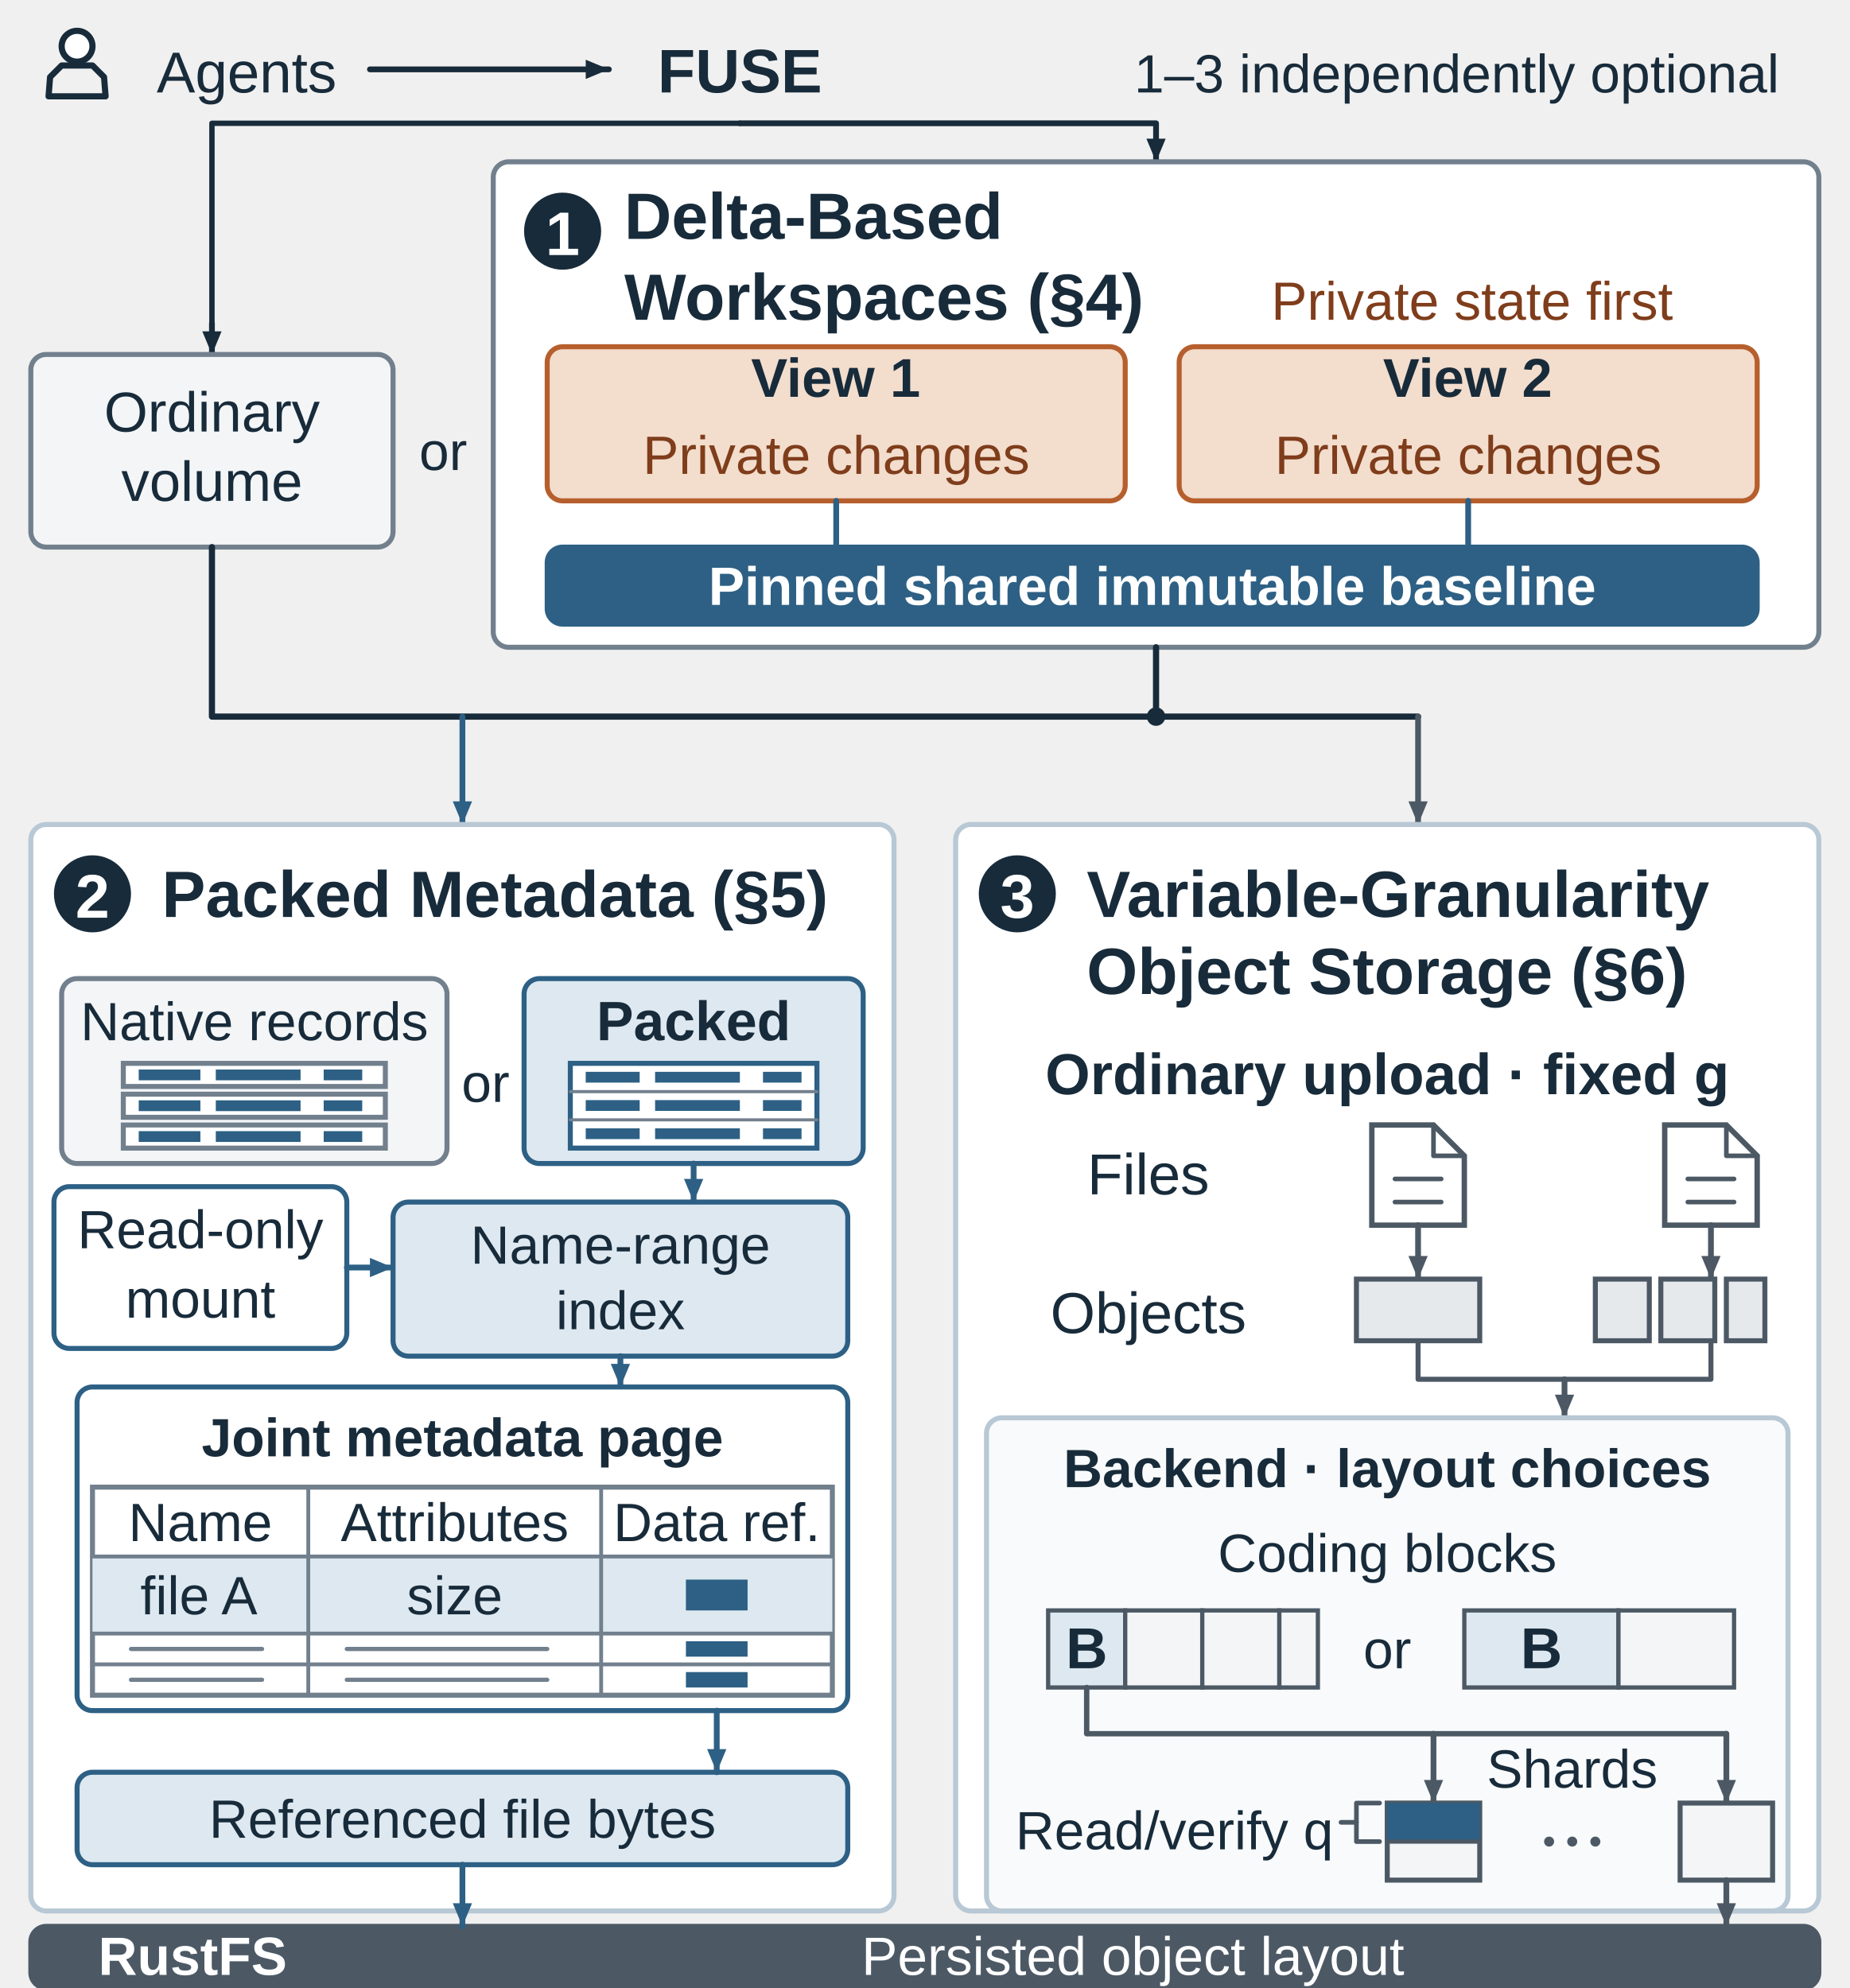
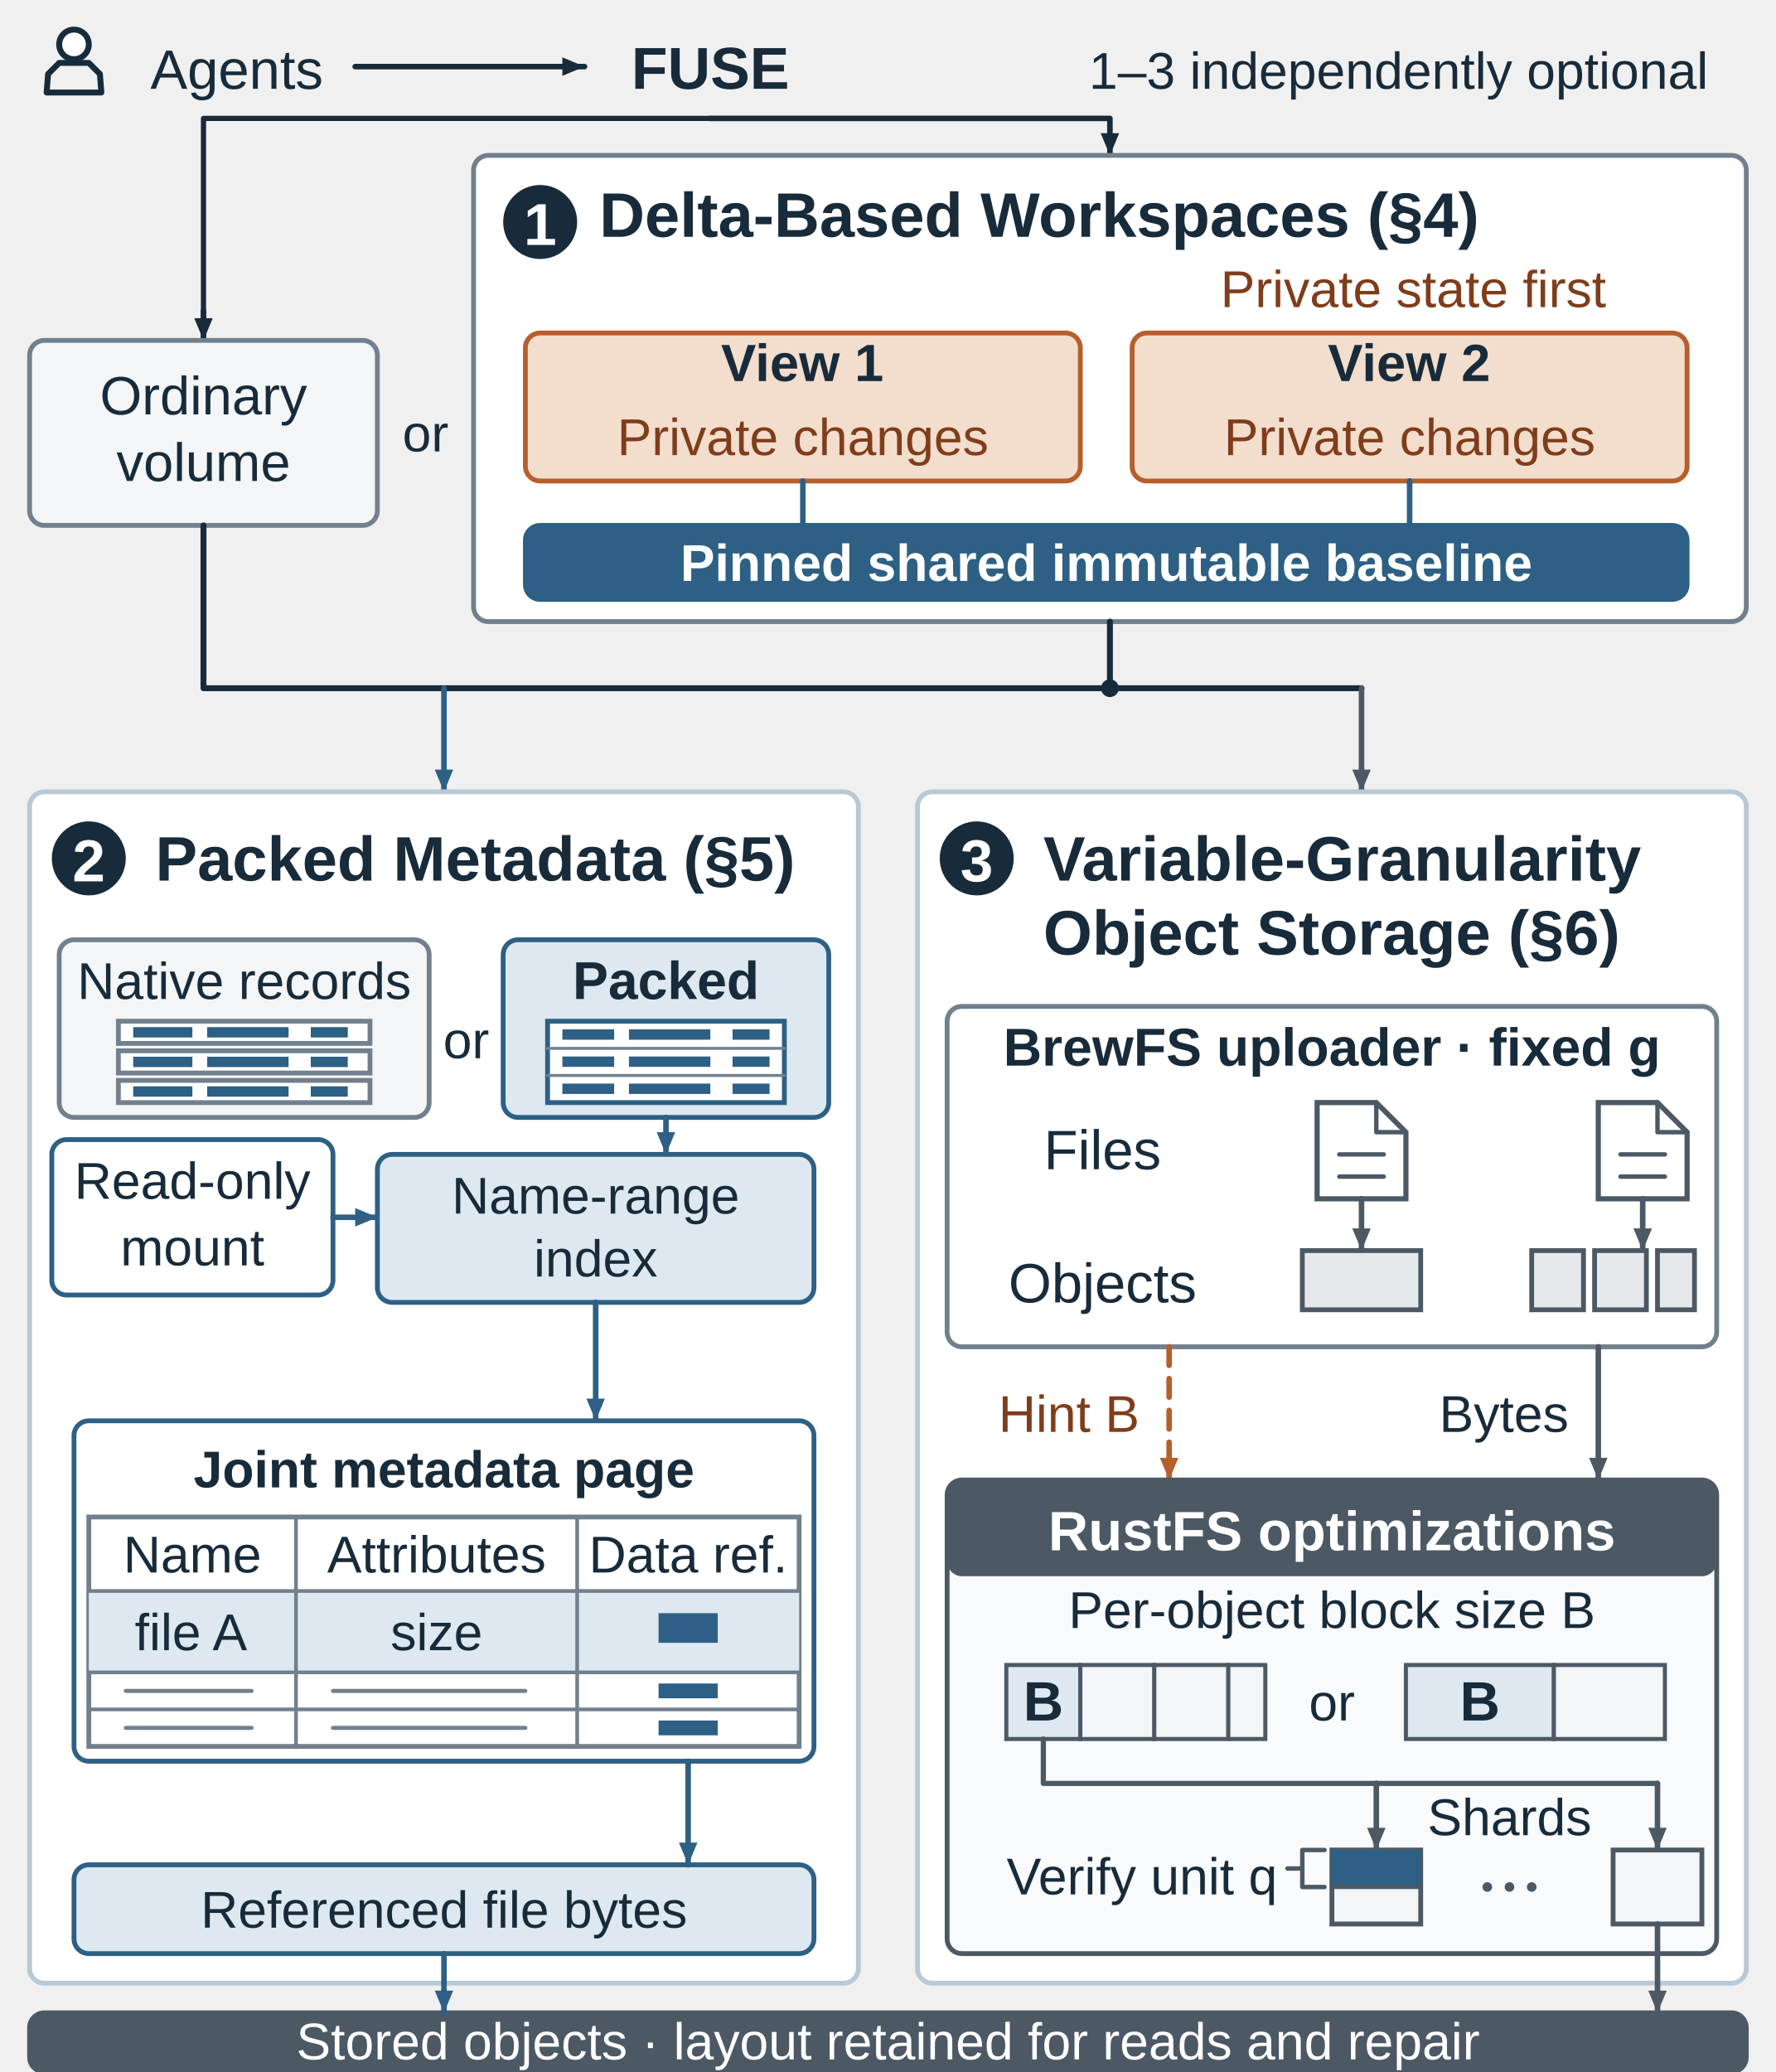
- <svg xmlns="http://www.w3.org/2000/svg" width="240pt" height="258pt" viewBox="0 0 240 258">
+ <svg xmlns="http://www.w3.org/2000/svg" width="240pt" height="280pt" viewBox="0 0 240 280">
  <g id="common-entry">
    <g aria-label="Agents">
      <text x="20.325" y="12" font-family="Arial" font-size="7.5" font-weight="normal" text-anchor="start" fill="#182B3A" xml:space="preserve">Agents</text>
    </g>
    <g aria-label="FUSE">
      <text x="85.332" y="12" font-family="Arial" font-size="8.0" font-weight="bold" text-anchor="start" fill="#182B3A" xml:space="preserve">FUSE</text>
    </g>
    <g aria-label="1–3 independently optional">
      <text x="147.159" y="12" font-family="Arial" font-size="7.0" font-weight="normal" text-anchor="start" fill="#182B3A" xml:space="preserve">1–3 independently optional</text>
    </g>
    <polyline points="96,16 27.5,16 27.5,46" fill="none" stroke="#182B3A" stroke-width="0.7" stroke-linejoin="round" stroke-linecap="round" />
  </g>
  <g id="agents">
    <circle cx="10" cy="6" r="2" fill="white" stroke="#182B3A" stroke-width="0.8" />
    <polyline points="6.3,12.5 6.5,10 8,8.5 12,8.5 13.5,10 13.7,12.5 6.3,12.5" fill="none" stroke="#182B3A" stroke-width="0.8" stroke-linejoin="round" stroke-linecap="round" />
  </g>
  <g id="agent-fuse">
    <polyline points="48,9 79,9" fill="none" stroke="#182B3A" stroke-width="0.75" stroke-linejoin="round" stroke-linecap="round" />
    <polygon points="79,9 76.0,7.75 76.0,10.25" fill="#182B3A" />
  </g>
  <g id="fuse-workspace">
    <polyline points="96,16 150,16 150,21" fill="none" stroke="#182B3A" stroke-width="0.75" stroke-linejoin="round" stroke-linecap="round" />
    <polygon points="150,21 151.25,18.0 148.75,18.0" fill="#182B3A" />
  </g>
  <g id="fuse-ordinary">
    <polyline points="27.5,42 27.5,46" fill="none" stroke="#182B3A" stroke-width="0.75" stroke-linejoin="round" stroke-linecap="round" />
    <polygon points="27.5,46 28.75,43.0 26.25,43.0" fill="#182B3A" />
  </g>
  <g id="ordinary-volume">
    <rect x="4" y="46" width="47" height="25" rx="2" fill="#F3F5F6" stroke="#72808D" stroke-width="0.65" />
    <g aria-label="Ordinary">
      <text x="13.504" y="56" font-family="Arial" font-size="7.3" font-weight="normal" text-anchor="start" fill="#182B3A" xml:space="preserve">Ordinary</text>
    </g>
    <g aria-label="volume">
      <text x="15.734" y="65" font-family="Arial" font-size="7.3" font-weight="normal" text-anchor="start" fill="#182B3A" xml:space="preserve">volume</text>
    </g>
  </g>
  <g id="view-alternative">
    <g aria-label="or">
      <text x="54.388" y="61" font-family="Arial" font-size="7.0" font-weight="normal" text-anchor="start" fill="#182B3A" xml:space="preserve">or</text>
    </g>
  </g>
  <g id="workspace-choice">
    <rect x="64" y="21" width="172" height="63" rx="2" fill="white" stroke="#72808D" stroke-width="0.65" />
    <circle cx="73" cy="30" r="5" fill="#182B3A" />
    <g aria-label="1">
      <text x="70.775" y="33.1" font-family="Arial" font-size="8" font-weight="bold" text-anchor="start" fill="white" xml:space="preserve">1</text>
    </g>
-     <g aria-label="Delta-Based">
-       <text x="81" y="31" font-family="Arial" font-size="8.5" font-weight="bold" text-anchor="start" fill="#182B3A" xml:space="preserve">Delta-Based</text>
-     </g>
-     <g aria-label="Workspaces (§4)">
-       <text x="81" y="41.5" font-family="Arial" font-size="8.5" font-weight="bold" text-anchor="start" fill="#182B3A" xml:space="preserve">Workspaces (§4)</text>
+     <g aria-label="Delta-Based Workspaces (§4)">
+       <text x="81" y="32" font-family="Arial" font-size="8.5" font-weight="bold" text-anchor="start" fill="#182B3A" xml:space="preserve">Delta-Based Workspaces (§4)</text>
    </g>
    <g aria-label="Private state first">
      <text x="164.936" y="41.5" font-family="Arial" font-size="7.0" font-weight="normal" text-anchor="start" fill="#7F3D1B" xml:space="preserve">Private state first</text>
    </g>
  </g>
  <g id="workspace-view-1">
    <rect x="71" y="45" width="75" height="20" rx="2" fill="#F3DDCD" stroke="#B65F2D" stroke-width="0.65" />
    <g aria-label="View 1">
      <text x="97.45" y="51.5" font-family="Arial" font-size="7.1" font-weight="bold" text-anchor="start" fill="#182B3A" xml:space="preserve">View 1</text>
    </g>
    <g aria-label="Private changes">
      <text x="83.402" y="61.5" font-family="Arial" font-size="7.0" font-weight="normal" text-anchor="start" fill="#7F3D1B" xml:space="preserve">Private changes</text>
    </g>
  </g>
  <g id="workspace-view-2">
    <rect x="153" y="45" width="75" height="20" rx="2" fill="#F3DDCD" stroke="#B65F2D" stroke-width="0.65" />
    <g aria-label="View 2">
      <text x="179.45" y="51.5" font-family="Arial" font-size="7.1" font-weight="bold" text-anchor="start" fill="#182B3A" xml:space="preserve">View 2</text>
    </g>
    <g aria-label="Private changes">
      <text x="165.402" y="61.5" font-family="Arial" font-size="7.0" font-weight="normal" text-anchor="start" fill="#7F3D1B" xml:space="preserve">Private changes</text>
    </g>
  </g>
  <g id="pinned-baseline-references">
    <polyline points="108.5,65 108.5,71" fill="none" stroke="#2D6084" stroke-width="0.75" stroke-linejoin="round" stroke-linecap="round" />
    <polyline points="190.5,65 190.5,71" fill="none" stroke="#2D6084" stroke-width="0.75" stroke-linejoin="round" stroke-linecap="round" />
  </g>
  <g id="shared-baseline">
    <rect x="71" y="71" width="157" height="10" rx="2" fill="#2D6084" stroke="#2D6084" stroke-width="0.65" />
    <g aria-label="Pinned shared immutable baseline">
      <text x="91.928" y="78.5" font-family="Arial" font-size="7.0" font-weight="bold" text-anchor="start" fill="white" xml:space="preserve">Pinned shared immutable baseline</text>
    </g>
  </g>
  <g id="common-file-interfaces">
    <polyline points="27.5,71 27.5,93 184,93" fill="none" stroke="#182B3A" stroke-width="0.8" stroke-linejoin="round" stroke-linecap="round" />
    <polyline points="150,84 150,93" fill="none" stroke="#182B3A" stroke-width="0.8" stroke-linejoin="round" stroke-linecap="round" />
    <circle cx="150" cy="93" r="1.2" fill="#182B3A" />
  </g>
  <g id="metadata-access">
    <polyline points="60,93 60,107" fill="none" stroke="#2D6084" stroke-width="0.75" stroke-linejoin="round" stroke-linecap="round" />
    <polygon points="60,107 61.25,104.0 58.75,104.0" fill="#2D6084" />
  </g>
  <g id="data-access">
    <polyline points="184,93 184,107" fill="none" stroke="#4C5965" stroke-width="0.75" stroke-linejoin="round" stroke-linecap="round" />
    <polygon points="184,107 185.25,104.0 182.75,104.0" fill="#4C5965" />
  </g>
  <g id="metadata-choice">
-     <rect x="4" y="107" width="112" height="141" rx="2" fill="white" stroke="#B8C8D4" stroke-width="0.65" />
+     <rect x="4" y="107" width="112" height="161" rx="2" fill="white" stroke="#B8C8D4" stroke-width="0.65" />
    <circle cx="12" cy="116" r="5" fill="#182B3A" />
    <g aria-label="2">
      <text x="9.775" y="119.1" font-family="Arial" font-size="8" font-weight="bold" text-anchor="start" fill="white" xml:space="preserve">2</text>
    </g>
    <g aria-label="Packed Metadata (§5)">
      <text x="21" y="119" font-family="Arial" font-size="8.5" font-weight="bold" text-anchor="start" fill="#182B3A" xml:space="preserve">Packed Metadata (§5)</text>
    </g>
  </g>
  <g id="native-records">
    <rect x="8" y="127" width="50" height="24" rx="2" fill="#F3F5F6" stroke="#72808D" stroke-width="0.65" />
    <g aria-label="Native records">
      <text x="10.436" y="135" font-family="Arial" font-size="7.0" font-weight="normal" text-anchor="start" fill="#182B3A" xml:space="preserve">Native records</text>
    </g>
  </g>
  <g id="native-record-0">
    <rect x="16" y="138" width="34" height="3" rx="0" fill="white" stroke="#72808D" stroke-width="0.65" />
    <rect x="18" y="138.8" width="8" height="1.4" fill="#2D6084" />
    <rect x="28" y="138.8" width="11" height="1.4" fill="#2D6084" />
    <rect x="42" y="138.8" width="5" height="1.4" fill="#2D6084" />
  </g>
  <g id="native-record-1">
    <rect x="16" y="142" width="34" height="3" rx="0" fill="white" stroke="#72808D" stroke-width="0.65" />
    <rect x="18" y="142.8" width="8" height="1.4" fill="#2D6084" />
    <rect x="28" y="142.8" width="11" height="1.4" fill="#2D6084" />
    <rect x="42" y="142.8" width="5" height="1.4" fill="#2D6084" />
  </g>
  <g id="native-record-2">
    <rect x="16" y="146" width="34" height="3" rx="0" fill="white" stroke="#72808D" stroke-width="0.65" />
    <rect x="18" y="146.8" width="8" height="1.4" fill="#2D6084" />
    <rect x="28" y="146.8" width="11" height="1.4" fill="#2D6084" />
    <rect x="42" y="146.8" width="5" height="1.4" fill="#2D6084" />
  </g>
  <g id="packed-records">
    <rect x="68" y="127" width="44" height="24" rx="2" fill="#DDE8F0" stroke="#2D6084" stroke-width="0.65" />
    <g aria-label="Packed">
      <text x="77.391" y="135" font-family="Arial" font-size="7.2" font-weight="bold" text-anchor="start" fill="#182B3A" xml:space="preserve">Packed</text>
    </g>
  </g>
  <g id="packed-records-page">
    <rect x="74" y="138" width="32" height="11" rx="0" fill="white" stroke="#2D6084" stroke-width="0.65" />
    <rect x="76" y="139.1" width="7" height="1.4" fill="#2D6084" />
    <rect x="85" y="139.1" width="11" height="1.4" fill="#2D6084" />
    <rect x="99" y="139.1" width="5" height="1.4" fill="#2D6084" />
    <polyline points="74,141.67 106,141.67" fill="none" stroke="#72808D" stroke-width="0.4" stroke-linejoin="round" stroke-linecap="round" />
    <rect x="76" y="142.77" width="7" height="1.4" fill="#2D6084" />
    <rect x="85" y="142.77" width="11" height="1.4" fill="#2D6084" />
    <rect x="99" y="142.77" width="5" height="1.4" fill="#2D6084" />
    <polyline points="74,145.33 106,145.33" fill="none" stroke="#72808D" stroke-width="0.4" stroke-linejoin="round" stroke-linecap="round" />
    <rect x="76" y="146.43" width="7" height="1.4" fill="#2D6084" />
    <rect x="85" y="146.43" width="11" height="1.4" fill="#2D6084" />
    <rect x="99" y="146.43" width="5" height="1.4" fill="#2D6084" />
  </g>
  <g id="metadata-alternative">
    <g aria-label="or">
      <text x="59.888" y="143" font-family="Arial" font-size="7.0" font-weight="normal" text-anchor="start" fill="#182B3A" xml:space="preserve">or</text>
    </g>
  </g>
  <g id="readonly-mount">
    <rect x="7" y="154" width="38" height="21" rx="2" fill="white" stroke="#2D6084" stroke-width="0.65" />
    <g aria-label="Read-only">
      <text x="10.047" y="162" font-family="Arial" font-size="7.0" font-weight="normal" text-anchor="start" fill="#182B3A" xml:space="preserve">Read-only</text>
    </g>
    <g aria-label="mount">
      <text x="16.272" y="171" font-family="Arial" font-size="7.0" font-weight="normal" text-anchor="start" fill="#182B3A" xml:space="preserve">mount</text>
    </g>
  </g>
  <g id="readonly-entry">
    <polyline points="45,164.5 51,164.5" fill="none" stroke="#2D6084" stroke-width="0.75" stroke-linejoin="round" stroke-linecap="round" />
    <polygon points="51,164.5 48.0,163.25 48.0,165.75" fill="#2D6084" />
  </g>
  <g id="packed-index">
    <polyline points="90,151 90,156" fill="none" stroke="#2D6084" stroke-width="0.75" stroke-linejoin="round" stroke-linecap="round" />
    <polygon points="90,156 91.25,153.0 88.75,153.0" fill="#2D6084" />
  </g>
  <g id="name-range-index">
    <rect x="51" y="156" width="59" height="20" rx="2" fill="#DDE8F0" stroke="#2D6084" stroke-width="0.65" />
    <g aria-label="Name-range">
      <text x="61.047" y="164" font-family="Arial" font-size="7.0" font-weight="normal" text-anchor="start" fill="#182B3A" xml:space="preserve">Name-range</text>
    </g>
    <g aria-label="index">
      <text x="72.133" y="172.5" font-family="Arial" font-size="7.0" font-weight="normal" text-anchor="start" fill="#182B3A" xml:space="preserve">index</text>
    </g>
  </g>
  <g id="index-page">
-     <polyline points="80.5,176 80.5,180" fill="none" stroke="#2D6084" stroke-width="0.75" stroke-linejoin="round" stroke-linecap="round" />
-     <polygon points="80.5,180 81.75,177.0 79.25,177.0" fill="#2D6084" />
+     <polyline points="80.5,176 80.5,192" fill="none" stroke="#2D6084" stroke-width="0.75" stroke-linejoin="round" stroke-linecap="round" />
+     <polygon points="80.5,192 81.75,189.0 79.25,189.0" fill="#2D6084" />
  </g>
  <g id="joint-metadata-page">
-     <rect x="10" y="180" width="100" height="42" rx="2" fill="white" stroke="#2D6084" stroke-width="0.65" />
+     <rect x="10" y="192" width="100" height="46" rx="2" fill="white" stroke="#2D6084" stroke-width="0.65" />
    <g aria-label="Joint metadata page">
-       <text x="26.159" y="189" font-family="Arial" font-size="7.0" font-weight="bold" text-anchor="start" fill="#182B3A" xml:space="preserve">Joint metadata page</text>
+       <text x="26.159" y="201" font-family="Arial" font-size="7.0" font-weight="bold" text-anchor="start" fill="#182B3A" xml:space="preserve">Joint metadata page</text>
    </g>
  </g>
  <g id="joint-records">
-     <rect x="12" y="193" width="96" height="27" rx="0" fill="white" stroke="#72808D" stroke-width="0.65" />
-     <rect x="12" y="202" width="96" height="10" fill="#DDE8F0" />
-     <polyline points="40,193 40,220" fill="none" stroke="#72808D" stroke-width="0.5" stroke-linejoin="round" stroke-linecap="round" />
-     <polyline points="78,193 78,220" fill="none" stroke="#72808D" stroke-width="0.5" stroke-linejoin="round" stroke-linecap="round" />
-     <polyline points="12,202 108,202" fill="none" stroke="#72808D" stroke-width="0.5" stroke-linejoin="round" stroke-linecap="round" />
-     <polyline points="12,212 108,212" fill="none" stroke="#72808D" stroke-width="0.5" stroke-linejoin="round" stroke-linecap="round" />
-     <polyline points="12,216 108,216" fill="none" stroke="#72808D" stroke-width="0.5" stroke-linejoin="round" stroke-linecap="round" />
+     <rect x="12" y="205" width="96" height="31" rx="0" fill="white" stroke="#72808D" stroke-width="0.65" />
+     <rect x="12" y="215" width="96" height="11" fill="#DDE8F0" />
+     <polyline points="40,205 40,236" fill="none" stroke="#72808D" stroke-width="0.5" stroke-linejoin="round" stroke-linecap="round" />
+     <polyline points="78,205 78,236" fill="none" stroke="#72808D" stroke-width="0.5" stroke-linejoin="round" stroke-linecap="round" />
+     <polyline points="12,215 108,215" fill="none" stroke="#72808D" stroke-width="0.5" stroke-linejoin="round" stroke-linecap="round" />
+     <polyline points="12,226 108,226" fill="none" stroke="#72808D" stroke-width="0.5" stroke-linejoin="round" stroke-linecap="round" />
+     <polyline points="12,231 108,231" fill="none" stroke="#72808D" stroke-width="0.5" stroke-linejoin="round" stroke-linecap="round" />
    <g aria-label="Name">
-       <text x="16.664" y="200" font-family="Arial" font-size="7.0" font-weight="normal" text-anchor="start" fill="#182B3A" xml:space="preserve">Name</text>
+       <text x="16.664" y="212.5" font-family="Arial" font-size="7.0" font-weight="normal" text-anchor="start" fill="#182B3A" xml:space="preserve">Name</text>
    </g>
    <g aria-label="Attributes">
-       <text x="44.216" y="200" font-family="Arial" font-size="7.0" font-weight="normal" text-anchor="start" fill="#182B3A" xml:space="preserve">Attributes</text>
+       <text x="44.216" y="212.5" font-family="Arial" font-size="7.0" font-weight="normal" text-anchor="start" fill="#182B3A" xml:space="preserve">Attributes</text>
    </g>
    <g aria-label="Data ref.">
-       <text x="79.578" y="200" font-family="Arial" font-size="7.0" font-weight="normal" text-anchor="start" fill="#182B3A" xml:space="preserve">Data ref.</text>
+       <text x="79.578" y="212.5" font-family="Arial" font-size="7.0" font-weight="normal" text-anchor="start" fill="#182B3A" xml:space="preserve">Data ref.</text>
    </g>
    <g aria-label="file A">
-       <text x="18.219" y="209.5" font-family="Arial" font-size="7.0" font-weight="normal" text-anchor="start" fill="#182B3A" xml:space="preserve">file A</text>
+       <text x="18.219" y="223" font-family="Arial" font-size="7.0" font-weight="normal" text-anchor="start" fill="#182B3A" xml:space="preserve">file A</text>
    </g>
    <g aria-label="size">
-       <text x="52.776" y="209.5" font-family="Arial" font-size="7.0" font-weight="normal" text-anchor="start" fill="#182B3A" xml:space="preserve">size</text>
-     </g>
-     <rect x="89" y="205" width="8" height="4" fill="#2D6084" />
-     <polyline points="17,214 34,214" fill="none" stroke="#72808D" stroke-width="0.55" stroke-linejoin="round" stroke-linecap="round" />
-     <polyline points="45,214 71,214" fill="none" stroke="#72808D" stroke-width="0.55" stroke-linejoin="round" stroke-linecap="round" />
-     <rect x="89" y="213" width="8" height="2" fill="#2D6084" />
-     <polyline points="17,218 34,218" fill="none" stroke="#72808D" stroke-width="0.55" stroke-linejoin="round" stroke-linecap="round" />
-     <polyline points="45,218 71,218" fill="none" stroke="#72808D" stroke-width="0.55" stroke-linejoin="round" stroke-linecap="round" />
-     <rect x="89" y="217" width="8" height="2" fill="#2D6084" />
+       <text x="52.776" y="223" font-family="Arial" font-size="7.0" font-weight="normal" text-anchor="start" fill="#182B3A" xml:space="preserve">size</text>
+     </g>
+     <rect x="89" y="218" width="8" height="4" fill="#2D6084" />
+     <polyline points="17,228.5 34,228.5" fill="none" stroke="#72808D" stroke-width="0.55" stroke-linejoin="round" stroke-linecap="round" />
+     <polyline points="45,228.5 71,228.5" fill="none" stroke="#72808D" stroke-width="0.55" stroke-linejoin="round" stroke-linecap="round" />
+     <rect x="89" y="227.5" width="8" height="2" fill="#2D6084" />
+     <polyline points="17,233.5 34,233.5" fill="none" stroke="#72808D" stroke-width="0.55" stroke-linejoin="round" stroke-linecap="round" />
+     <polyline points="45,233.5 71,233.5" fill="none" stroke="#72808D" stroke-width="0.55" stroke-linejoin="round" stroke-linecap="round" />
+     <rect x="89" y="232.5" width="8" height="2" fill="#2D6084" />
  </g>
  <g id="referenced-bytes">
-     <rect x="10" y="230" width="100" height="12" rx="2" fill="#DDE8F0" stroke="#2D6084" stroke-width="0.65" />
+     <rect x="10" y="252" width="100" height="12" rx="2" fill="#DDE8F0" stroke="#2D6084" stroke-width="0.65" />
    <g aria-label="Referenced file bytes">
-       <text x="27.121" y="238.5" font-family="Arial" font-size="7.0" font-weight="normal" text-anchor="start" fill="#182B3A" xml:space="preserve">Referenced file bytes</text>
+       <text x="27.121" y="260.5" font-family="Arial" font-size="7.0" font-weight="normal" text-anchor="start" fill="#182B3A" xml:space="preserve">Referenced file bytes</text>
    </g>
  </g>
  <g id="record-bytes">
-     <polyline points="93,222 93,230" fill="none" stroke="#2D6084" stroke-width="0.75" stroke-linejoin="round" stroke-linecap="round" />
-     <polygon points="93,230 94.25,227.0 91.75,227.0" fill="#2D6084" />
+     <polyline points="93,238 93,252" fill="none" stroke="#2D6084" stroke-width="0.75" stroke-linejoin="round" stroke-linecap="round" />
+     <polygon points="93,252 94.25,249.0 91.75,249.0" fill="#2D6084" />
  </g>
  <g id="granularity-choice">
-     <rect x="124" y="107" width="112" height="141" rx="2" fill="white" stroke="#B8C8D4" stroke-width="0.65" />
+     <rect x="124" y="107" width="112" height="161" rx="2" fill="white" stroke="#B8C8D4" stroke-width="0.65" />
    <circle cx="132" cy="116" r="5" fill="#182B3A" />
    <g aria-label="3">
      <text x="129.775" y="119.1" font-family="Arial" font-size="8" font-weight="bold" text-anchor="start" fill="white" xml:space="preserve">3</text>
    </g>
    <g aria-label="Variable-Granularity">
      <text x="141" y="119" font-family="Arial" font-size="8.5" font-weight="bold" text-anchor="start" fill="#182B3A" xml:space="preserve">Variable-Granularity</text>
    </g>
    <g aria-label="Object Storage (§6)">
      <text x="141" y="129" font-family="Arial" font-size="8.5" font-weight="bold" text-anchor="start" fill="#182B3A" xml:space="preserve">Object Storage (§6)</text>
    </g>
  </g>
  <g id="ordinary-uploader">
-     <g aria-label="Ordinary upload · fixed g">
-       <text x="135.621" y="142" font-family="Arial" font-size="7.5" font-weight="bold" text-anchor="start" fill="#182B3A" xml:space="preserve">Ordinary upload · fixed g</text>
+     <rect x="128" y="136" width="104" height="46" rx="2" fill="white" stroke="#72808D" stroke-width="0.65" />
+     <g aria-label="BrewFS uploader · fixed g">
+       <text x="135.594" y="144" font-family="Arial" font-size="7.2" font-weight="bold" text-anchor="start" fill="#182B3A" xml:space="preserve">BrewFS uploader · fixed g</text>
    </g>
    <g aria-label="Files">
-       <text x="141.083" y="155" font-family="Arial" font-size="7.5" font-weight="normal" text-anchor="start" fill="#182B3A" xml:space="preserve">Files</text>
+       <text x="141.083" y="158" font-family="Arial" font-size="7.5" font-weight="normal" text-anchor="start" fill="#182B3A" xml:space="preserve">Files</text>
    </g>
    <g aria-label="Objects">
-       <text x="136.287" y="173" font-family="Arial" font-size="7.5" font-weight="normal" text-anchor="start" fill="#182B3A" xml:space="preserve">Objects</text>
+       <text x="136.287" y="176" font-family="Arial" font-size="7.5" font-weight="normal" text-anchor="start" fill="#182B3A" xml:space="preserve">Objects</text>
    </g>
  </g>
  <g id="source-file-a">
-     <polygon points="178,146 186,146 190,150 190,159 178,159" fill="white" stroke="#4C5965" stroke-width="0.7" />
-     <polyline points="186,146 186,150 190,150" fill="none" stroke="#4C5965" stroke-width="0.6" stroke-linejoin="round" stroke-linecap="round" />
-     <polyline points="181,153 187,153" fill="none" stroke="#4C5965" stroke-width="0.6" stroke-linejoin="round" stroke-linecap="round" />
+     <polygon points="178,149 186,149 190,153 190,162 178,162" fill="white" stroke="#4C5965" stroke-width="0.7" />
+     <polyline points="186,149 186,153 190,153" fill="none" stroke="#4C5965" stroke-width="0.6" stroke-linejoin="round" stroke-linecap="round" />
    <polyline points="181,156 187,156" fill="none" stroke="#4C5965" stroke-width="0.6" stroke-linejoin="round" stroke-linecap="round" />
+     <polyline points="181,159 187,159" fill="none" stroke="#4C5965" stroke-width="0.6" stroke-linejoin="round" stroke-linecap="round" />
  </g>
  <g id="source-file-b">
-     <polygon points="216,146 224,146 228,150 228,159 216,159" fill="white" stroke="#4C5965" stroke-width="0.7" />
-     <polyline points="224,146 224,150 228,150" fill="none" stroke="#4C5965" stroke-width="0.6" stroke-linejoin="round" stroke-linecap="round" />
-     <polyline points="219,153 225,153" fill="none" stroke="#4C5965" stroke-width="0.6" stroke-linejoin="round" stroke-linecap="round" />
+     <polygon points="216,149 224,149 228,153 228,162 216,162" fill="white" stroke="#4C5965" stroke-width="0.7" />
+     <polyline points="224,149 224,153 228,153" fill="none" stroke="#4C5965" stroke-width="0.6" stroke-linejoin="round" stroke-linecap="round" />
    <polyline points="219,156 225,156" fill="none" stroke="#4C5965" stroke-width="0.6" stroke-linejoin="round" stroke-linecap="round" />
+     <polyline points="219,159 225,159" fill="none" stroke="#4C5965" stroke-width="0.6" stroke-linejoin="round" stroke-linecap="round" />
  </g>
  <g id="file-a-objects">
-     <polyline points="184,159 184,166" fill="none" stroke="#4C5965" stroke-width="0.75" stroke-linejoin="round" stroke-linecap="round" />
-     <polygon points="184,166 185.25,163.0 182.75,163.0" fill="#4C5965" />
+     <polyline points="184,162 184,169" fill="none" stroke="#4C5965" stroke-width="0.75" stroke-linejoin="round" stroke-linecap="round" />
+     <polygon points="184,169 185.25,166.0 182.75,166.0" fill="#4C5965" />
  </g>
  <g id="file-b-objects">
-     <polyline points="222,159 222,166" fill="none" stroke="#4C5965" stroke-width="0.75" stroke-linejoin="round" stroke-linecap="round" />
-     <polygon points="222,166 223.25,163.0 220.75,163.0" fill="#4C5965" />
+     <polyline points="222,162 222,169" fill="none" stroke="#4C5965" stroke-width="0.75" stroke-linejoin="round" stroke-linecap="round" />
+     <polygon points="222,169 223.25,166.0 220.75,166.0" fill="#4C5965" />
  </g>
  <g id="file-a-object">
-     <rect x="176" y="166" width="16" height="8" rx="0" fill="#E5E9EC" stroke="#4C5965" stroke-width="0.65" />
+     <rect x="176" y="169" width="16" height="8" rx="0" fill="#E5E9EC" stroke="#4C5965" stroke-width="0.65" />
  </g>
  <g id="file-b-object-0">
-     <rect x="207" y="166" width="7" height="8" rx="0" fill="#E5E9EC" stroke="#4C5965" stroke-width="0.65" />
+     <rect x="207" y="169" width="7" height="8" rx="0" fill="#E5E9EC" stroke="#4C5965" stroke-width="0.65" />
  </g>
  <g id="file-b-object-1">
-     <rect x="215.5" y="166" width="7" height="8" rx="0" fill="#E5E9EC" stroke="#4C5965" stroke-width="0.65" />
+     <rect x="215.5" y="169" width="7" height="8" rx="0" fill="#E5E9EC" stroke="#4C5965" stroke-width="0.65" />
  </g>
  <g id="file-b-object-2">
-     <rect x="224" y="166" width="5" height="8" rx="0" fill="#E5E9EC" stroke="#4C5965" stroke-width="0.65" />
-   </g>
-   <g id="objects-to-layout">
-     <polyline points="184,174 184,179 222,179 222,174" fill="none" stroke="#4C5965" stroke-width="0.65" stroke-linejoin="round" stroke-linecap="round" />
-   </g>
-   <g id="eligible-object-layout">
-     <polyline points="203,179 203,184" fill="none" stroke="#4C5965" stroke-width="0.75" stroke-linejoin="round" stroke-linecap="round" />
-     <polygon points="203,184 204.25,181.0 201.75,181.0" fill="#4C5965" />
+     <rect x="224" y="169" width="5" height="8" rx="0" fill="#E5E9EC" stroke="#4C5965" stroke-width="0.65" />
+   </g>
+   <g id="layout-hint">
+     <polyline points="158,182 158,200" fill="none" stroke="#B65F2D" stroke-width="0.75" stroke-linejoin="round" stroke-linecap="round" stroke-dasharray="2.5 1.8" />
+     <polygon points="158,200 159.25,197.0 156.75,197.0" fill="#B65F2D" />
+   </g>
+   <g id="object-upload">
+     <polyline points="216,182 216,200" fill="none" stroke="#4C5965" stroke-width="0.75" stroke-linejoin="round" stroke-linecap="round" />
+     <polygon points="216,200 217.25,197.0 214.75,197.0" fill="#4C5965" />
+   </g>
+   <g id="client-backend-interface">
+     <g aria-label="Hint B">
+       <text x="134.938" y="193.5" font-family="Arial" font-size="7.0" font-weight="normal" text-anchor="start" fill="#7F3D1B" xml:space="preserve">Hint B</text>
+     </g>
+     <g aria-label="Bytes">
+       <text x="194.493" y="193.5" font-family="Arial" font-size="7.0" font-weight="normal" text-anchor="start" fill="#182B3A" xml:space="preserve">Bytes</text>
+     </g>
  </g>
  <g id="backend-layout-scope">
-     <rect x="128" y="184" width="104" height="64" rx="2" fill="#F8FAFB" stroke="#B8C8D4" stroke-width="0.65" />
-     <g aria-label="Backend · layout choices">
-       <text x="137.986" y="193" font-family="Arial" font-size="7.0" font-weight="bold" text-anchor="start" fill="#182B3A" xml:space="preserve">Backend · layout choices</text>
-     </g>
-     <g aria-label="Coding blocks">
-       <text x="158.016" y="204" font-family="Arial" font-size="7.0" font-weight="normal" text-anchor="start" fill="#182B3A" xml:space="preserve">Coding blocks</text>
+     <rect x="128" y="200" width="104" height="64" rx="2" fill="#F8FAFB" stroke="#4C5965" stroke-width="0.65" />
+     <rect x="128" y="200" width="104" height="13" rx="2" fill="#4C5965" />
+     <g aria-label="RustFS optimizations">
+       <text x="141.667" y="209.5" font-family="Arial" font-size="7.5" font-weight="bold" text-anchor="start" fill="white" xml:space="preserve">RustFS optimizations</text>
+     </g>
+     <g aria-label="Per-object block size B">
+       <text x="144.402" y="220" font-family="Arial" font-size="7.0" font-weight="normal" text-anchor="start" fill="#182B3A" xml:space="preserve">Per-object block size B</text>
    </g>
  </g>
  <g id="object-small-b-choice">
-     <rect x="136" y="209" width="10" height="10" fill="#DDE8F0" stroke="#4C5965" stroke-width="0.55" />
-     <rect x="146" y="209" width="10" height="10" fill="#F3F5F6" stroke="#4C5965" stroke-width="0.55" />
-     <rect x="156" y="209" width="10" height="10" fill="#F3F5F6" stroke="#4C5965" stroke-width="0.55" />
-     <rect x="166" y="209" width="5" height="10" fill="#F3F5F6" stroke="#4C5965" stroke-width="0.55" />
+     <rect x="136" y="225" width="10" height="10" fill="#DDE8F0" stroke="#4C5965" stroke-width="0.55" />
+     <rect x="146" y="225" width="10" height="10" fill="#F3F5F6" stroke="#4C5965" stroke-width="0.55" />
+     <rect x="156" y="225" width="10" height="10" fill="#F3F5F6" stroke="#4C5965" stroke-width="0.55" />
+     <rect x="166" y="225" width="5" height="10" fill="#F3F5F6" stroke="#4C5965" stroke-width="0.55" />
  </g>
  <g id="object-large-b-choice">
-     <rect x="190" y="209" width="20" height="10" fill="#DDE8F0" stroke="#4C5965" stroke-width="0.55" />
-     <rect x="210" y="209" width="15" height="10" fill="#F3F5F6" stroke="#4C5965" stroke-width="0.55" />
+     <rect x="190" y="225" width="20" height="10" fill="#DDE8F0" stroke="#4C5965" stroke-width="0.55" />
+     <rect x="210" y="225" width="15" height="10" fill="#F3F5F6" stroke="#4C5965" stroke-width="0.55" />
  </g>
  <g id="coding-layout-labels">
    <g aria-label="B">
-       <text x="138.292" y="216.5" font-family="Arial" font-size="7.5" font-weight="bold" text-anchor="start" fill="#182B3A" xml:space="preserve">B</text>
+       <text x="138.292" y="232.5" font-family="Arial" font-size="7.5" font-weight="bold" text-anchor="start" fill="#182B3A" xml:space="preserve">B</text>
    </g>
    <g aria-label="B">
-       <text x="197.292" y="216.5" font-family="Arial" font-size="7.5" font-weight="bold" text-anchor="start" fill="#182B3A" xml:space="preserve">B</text>
+       <text x="197.292" y="232.5" font-family="Arial" font-size="7.5" font-weight="bold" text-anchor="start" fill="#182B3A" xml:space="preserve">B</text>
    </g>
    <g aria-label="or">
-       <text x="176.888" y="216.5" font-family="Arial" font-size="7.0" font-weight="normal" text-anchor="start" fill="#182B3A" xml:space="preserve">or</text>
+       <text x="176.888" y="232.5" font-family="Arial" font-size="7.0" font-weight="normal" text-anchor="start" fill="#182B3A" xml:space="preserve">or</text>
    </g>
  </g>
  <g id="erasure-code-fanout">
-     <polyline points="141,219 141,225 224,225" fill="none" stroke="#4C5965" stroke-width="0.7" stroke-linejoin="round" stroke-linecap="round" />
+     <polyline points="141,235 141,241 224,241" fill="none" stroke="#4C5965" stroke-width="0.7" stroke-linejoin="round" stroke-linecap="round" />
  </g>
  <g id="coding-to-shard-example">
-     <polyline points="186,225 186,234" fill="none" stroke="#4C5965" stroke-width="0.75" stroke-linejoin="round" stroke-linecap="round" />
-     <polygon points="186,234 187.25,231.0 184.75,231.0" fill="#4C5965" />
+     <polyline points="186,241 186,250" fill="none" stroke="#4C5965" stroke-width="0.75" stroke-linejoin="round" stroke-linecap="round" />
+     <polygon points="186,250 187.25,247.0 184.75,247.0" fill="#4C5965" />
  </g>
  <g id="coding-to-other-shards">
-     <polyline points="224,225 224,234" fill="none" stroke="#4C5965" stroke-width="0.75" stroke-linejoin="round" stroke-linecap="round" />
-     <polygon points="224,234 225.25,231.0 222.75,231.0" fill="#4C5965" />
+     <polyline points="224,241 224,250" fill="none" stroke="#4C5965" stroke-width="0.75" stroke-linejoin="round" stroke-linecap="round" />
+     <polygon points="224,250 225.25,247.0 222.75,247.0" fill="#4C5965" />
  </g>
  <g id="shard-example">
-     <rect x="180" y="234" width="12" height="10" rx="0" fill="#F3F5F6" stroke="#4C5965" stroke-width="0.65" />
-     <rect x="180" y="234" width="12" height="5" fill="#2D6084" />
-     <polyline points="180,239 192,239" fill="none" stroke="#4C5965" stroke-width="0.55" stroke-linejoin="round" stroke-linecap="round" />
+     <rect x="180" y="250" width="12" height="10" rx="0" fill="#F3F5F6" stroke="#4C5965" stroke-width="0.65" />
+     <rect x="180" y="250" width="12" height="5" fill="#2D6084" />
+     <polyline points="180,255 192,255" fill="none" stroke="#4C5965" stroke-width="0.55" stroke-linejoin="round" stroke-linecap="round" />
  </g>
  <g id="other-shard-example">
-     <rect x="218" y="234" width="12" height="10" rx="0" fill="#F3F5F6" stroke="#4C5965" stroke-width="0.65" />
+     <rect x="218" y="250" width="12" height="10" rx="0" fill="#F3F5F6" stroke="#4C5965" stroke-width="0.65" />
  </g>
  <g id="additional-shards">
-     <circle cx="201" cy="239" r="0.65" fill="#4C5965" />
-     <circle cx="204" cy="239" r="0.65" fill="#4C5965" />
-     <circle cx="207" cy="239" r="0.65" fill="#4C5965" />
+     <circle cx="201" cy="255" r="0.65" fill="#4C5965" />
+     <circle cx="204" cy="255" r="0.65" fill="#4C5965" />
+     <circle cx="207" cy="255" r="0.65" fill="#4C5965" />
  </g>
  <g id="shard-read-quantum">
-     <polyline points="179,234 176,234 176,239 179,239" fill="none" stroke="#4C5965" stroke-width="0.6" stroke-linejoin="round" stroke-linecap="round" />
-     <g aria-label="Read/verify q">
-       <text x="131.759" y="240" font-family="Arial" font-size="7.0" font-weight="normal" text-anchor="start" fill="#182B3A" xml:space="preserve">Read/verify q</text>
-     </g>
-     <polyline points="174,236.5 176,236.5" fill="none" stroke="#4C5965" stroke-width="0.6" stroke-linejoin="round" stroke-linecap="round" />
+     <polyline points="179,250 176,250 176,255 179,255" fill="none" stroke="#4C5965" stroke-width="0.6" stroke-linejoin="round" stroke-linecap="round" />
+     <g aria-label="Verify unit q">
+       <text x="136.038" y="256" font-family="Arial" font-size="7.0" font-weight="normal" text-anchor="start" fill="#182B3A" xml:space="preserve">Verify unit q</text>
+     </g>
+     <polyline points="174,252.5 176,252.5" fill="none" stroke="#4C5965" stroke-width="0.6" stroke-linejoin="round" stroke-linecap="round" />
    <g aria-label="Shards">
-       <text x="192.91" y="232" font-family="Arial" font-size="7.0" font-weight="normal" text-anchor="start" fill="#182B3A" xml:space="preserve">Shards</text>
+       <text x="192.91" y="248" font-family="Arial" font-size="7.0" font-weight="normal" text-anchor="start" fill="#182B3A" xml:space="preserve">Shards</text>
    </g>
  </g>
  <g id="backend">
-     <rect x="4" y="250" width="232" height="8" rx="2" fill="#4C5965" stroke="#4C5965" stroke-width="0.65" />
-     <g aria-label="RustFS">
-       <text x="12.75" y="256.3" font-family="Arial" font-size="7.0" font-weight="bold" text-anchor="start" fill="white" xml:space="preserve">RustFS</text>
-     </g>
-     <g aria-label="Persisted object layout">
-       <text x="111.786" y="256.3" font-family="Arial" font-size="7.0" font-weight="normal" text-anchor="start" fill="white" xml:space="preserve">Persisted object layout</text>
+     <rect x="4" y="272" width="232" height="8" rx="2" fill="#4C5965" stroke="#4C5965" stroke-width="0.65" />
+     <g aria-label="Stored objects · layout retained for reads and repair">
+       <text x="40.038" y="278.3" font-family="Arial" font-size="7.0" font-weight="normal" text-anchor="start" fill="white" xml:space="preserve">Stored objects · layout retained for reads and repair</text>
    </g>
  </g>
  <g id="referenced-storage">
-     <polyline points="60,242 60,250" fill="none" stroke="#2D6084" stroke-width="0.75" stroke-linejoin="round" stroke-linecap="round" />
-     <polygon points="60,250 61.25,247.0 58.75,247.0" fill="#2D6084" />
+     <polyline points="60,264 60,272" fill="none" stroke="#2D6084" stroke-width="0.75" stroke-linejoin="round" stroke-linecap="round" />
+     <polygon points="60,272 61.25,269.0 58.75,269.0" fill="#2D6084" />
  </g>
  <g id="encoded-object-storage">
-     <polyline points="224,244 224,250" fill="none" stroke="#4C5965" stroke-width="0.75" stroke-linejoin="round" stroke-linecap="round" />
-     <polygon points="224,250 225.25,247.0 222.75,247.0" fill="#4C5965" />
+     <polyline points="224,260 224,272" fill="none" stroke="#4C5965" stroke-width="0.75" stroke-linejoin="round" stroke-linecap="round" />
+     <polygon points="224,272 225.25,269.0 222.75,269.0" fill="#4C5965" />
  </g>
</svg>
